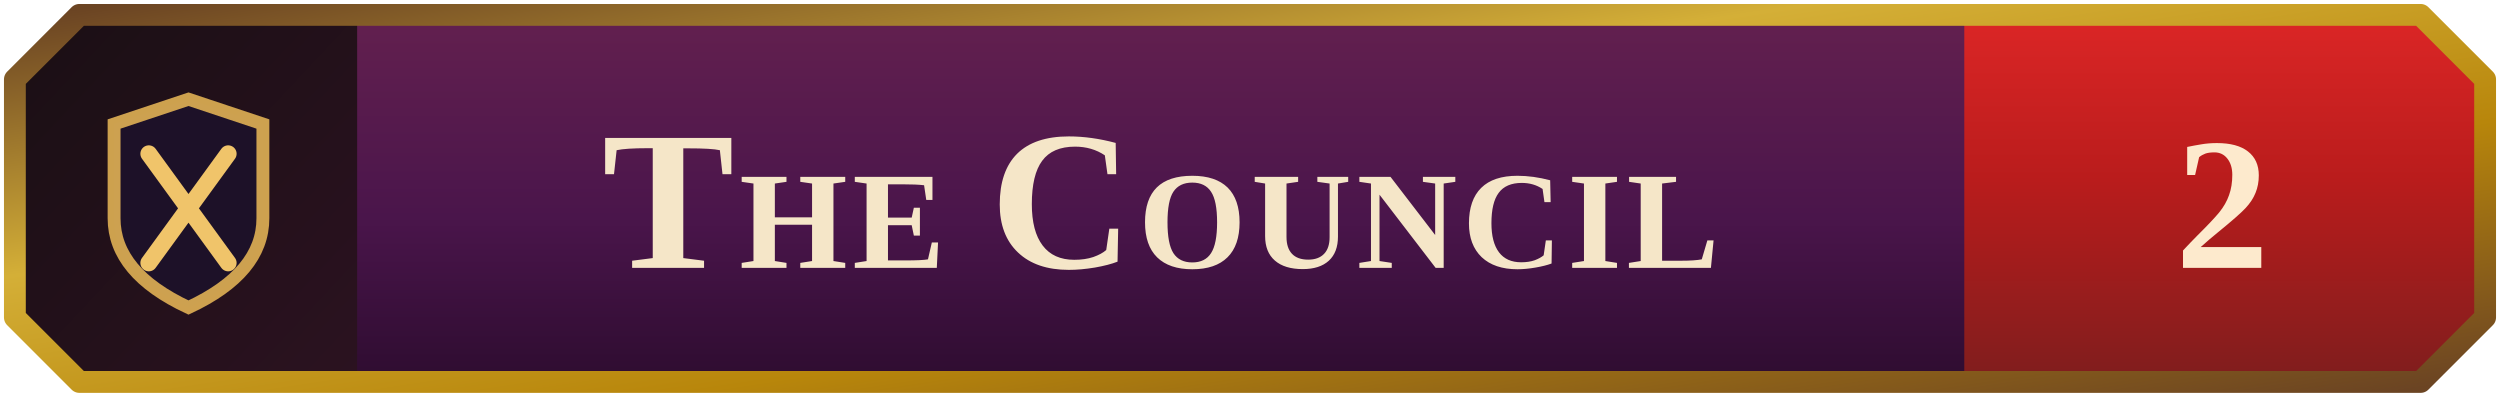
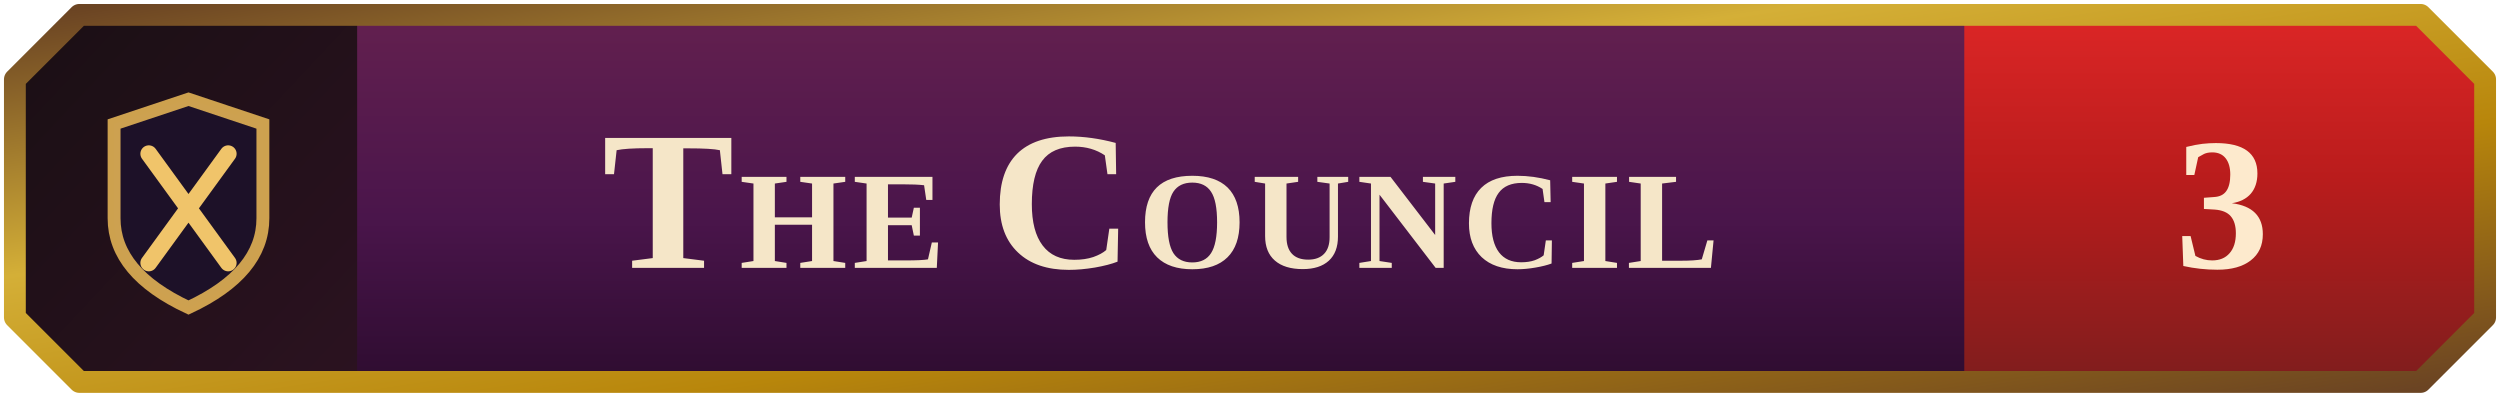
- <svg xmlns="http://www.w3.org/2000/svg" width="126" height="20" viewBox="0 0 252 40" role="img" aria-label="The Council: 2">
+ <svg xmlns="http://www.w3.org/2000/svg" width="126" height="20" viewBox="0 0 252 40" role="img" aria-label="The Council: 3">
  <defs>
    <linearGradient id="mcPlum" x1="0" y1="0" x2="0" y2="1">
      <stop offset="0%" stop-color="#63204f" />
      <stop offset="55%" stop-color="#4a154b" />
      <stop offset="100%" stop-color="#2e0c30" />
    </linearGradient>
    <linearGradient id="mcCap" x1="0" y1="0" x2="1" y2="1">
      <stop offset="0%" stop-color="#1a0f14" />
      <stop offset="100%" stop-color="#2b1220" />
    </linearGradient>
    <linearGradient id="mcBronze" x1="0" y1="0" x2="1" y2="1">
      <stop offset="0%" stop-color="#6b4423" />
      <stop offset="35%" stop-color="#d4af37" />
      <stop offset="65%" stop-color="#b8860b" />
      <stop offset="100%" stop-color="#6b4423" />
    </linearGradient>
    <linearGradient id="mcCount" x1="0" y1="0" x2="0" y2="1">
      <stop offset="0%" stop-color="#dc2626" />
      <stop offset="45%" stop-color="#b91c1c" />
      <stop offset="100%" stop-color="#7f1d1d" />
    </linearGradient>
  </defs>
  <path d="M 8 1.5 L 244 1.5 L 250.5 8 L 250.5 32 L 244 38.5 L 8 38.5 L 1.5 32 L 1.5 8 Z" fill="url(#mcPlum)" />
  <path d="M 8 1.5 L 36 1.5 L 36 38.5 L 8 38.5 L 1.5 32 L 1.5 8 Z" fill="url(#mcCap)" />
  <path d="M 198 1.5 L 244 1.5 L 250.5 8 L 250.5 32 L 244 38.5 L 198 38.5 Z" fill="url(#mcCount)" />
  <path d="M 8 1.5 L 244 1.5 L 250.5 8 L 250.5 32 L 244 38.5 L 8 38.5 L 1.5 32 L 1.5 8 Z" fill="none" stroke="url(#mcBronze)" stroke-width="2.2" stroke-linejoin="round" />
  <line x1="36" y1="3" x2="36" y2="37" stroke="url(#mcBronze)" stroke-width="1.4" />
  <line x1="198" y1="3" x2="198" y2="37" stroke="url(#mcBronze)" stroke-width="1.4" />
  <path d="M 19 10 L 26.5 12.5 L 26.5 22 Q 26.5 27.5 19 31 Q 11.5 27.5 11.5 22 L 11.5 12.5 Z" fill="#1d1128" stroke="#e0b055" stroke-opacity="0.9" stroke-width="1.3" />
  <path d="M 15 15.5 L 23 26.5 M 23 15.5 L 15 26.5" stroke="#f0c46a" stroke-width="1.7" stroke-linecap="round" />
  <text x="117" y="27" text-anchor="middle" fill="#f5e6c8" font-family="Cinzel, Georgia, 'Times New Roman', serif" font-size="20" font-weight="700" letter-spacing="0.5" style="font-variant: small-caps">The Council</text>
-   <text x="224" y="27" text-anchor="middle" fill="#fdeacd" font-family="Cinzel, Georgia, 'Times New Roman', serif" font-size="19" font-weight="700" letter-spacing="0.5">2</text>
+   <text x="224" y="27" text-anchor="middle" fill="#fdeacd" font-family="Cinzel, Georgia, 'Times New Roman', serif" font-size="19" font-weight="700" letter-spacing="0.5">3</text>
</svg>
